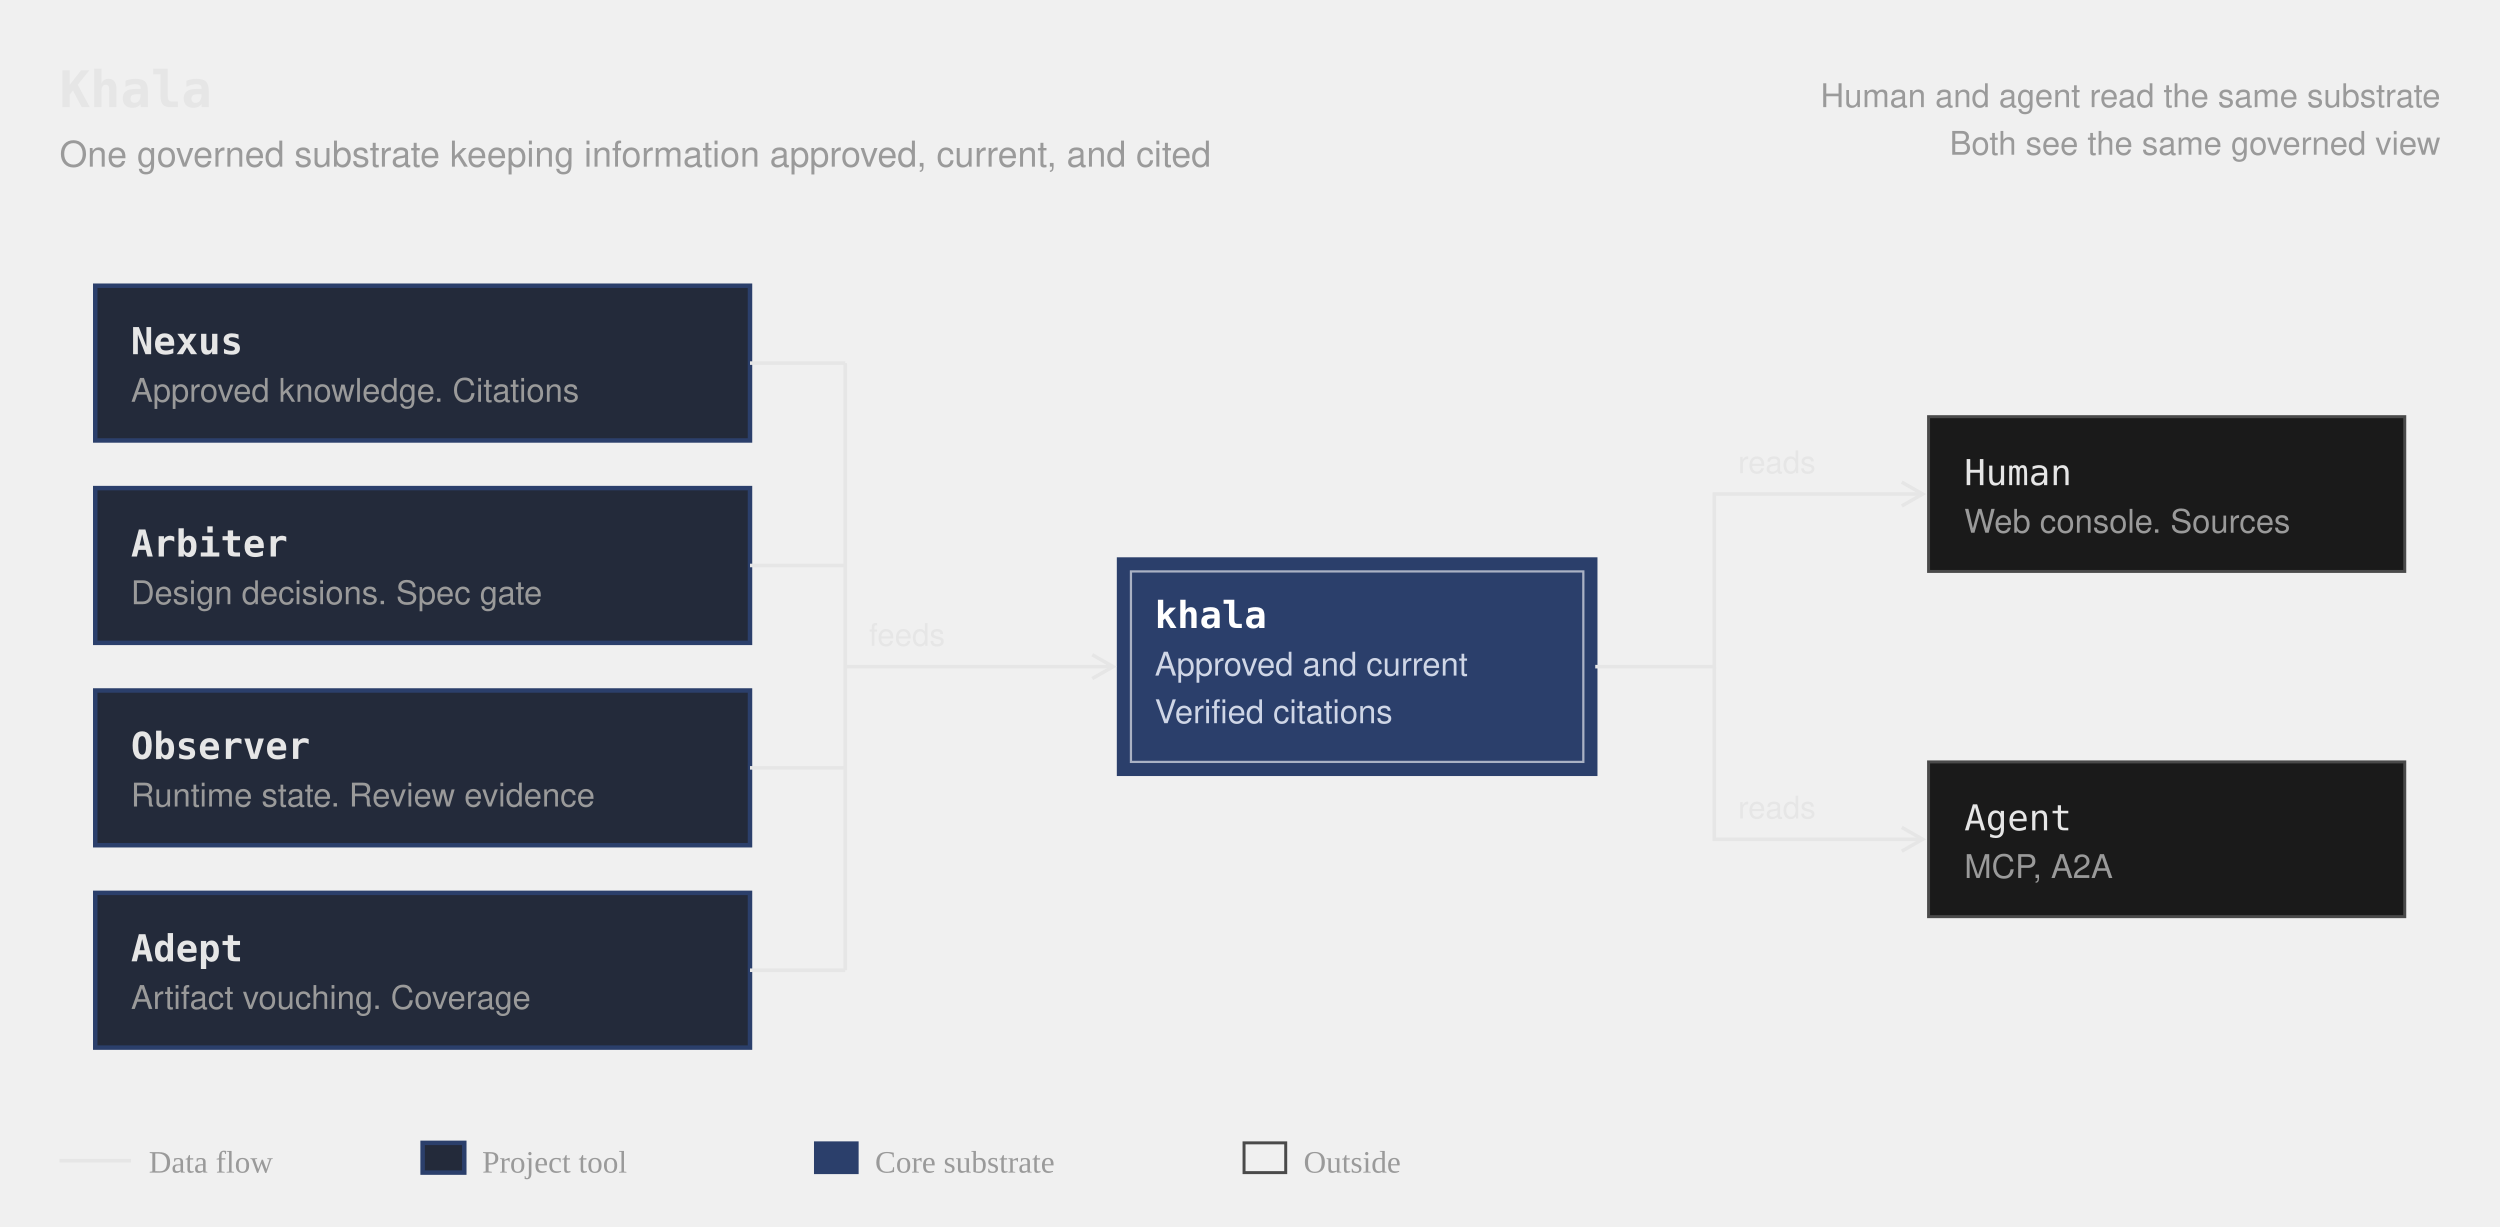
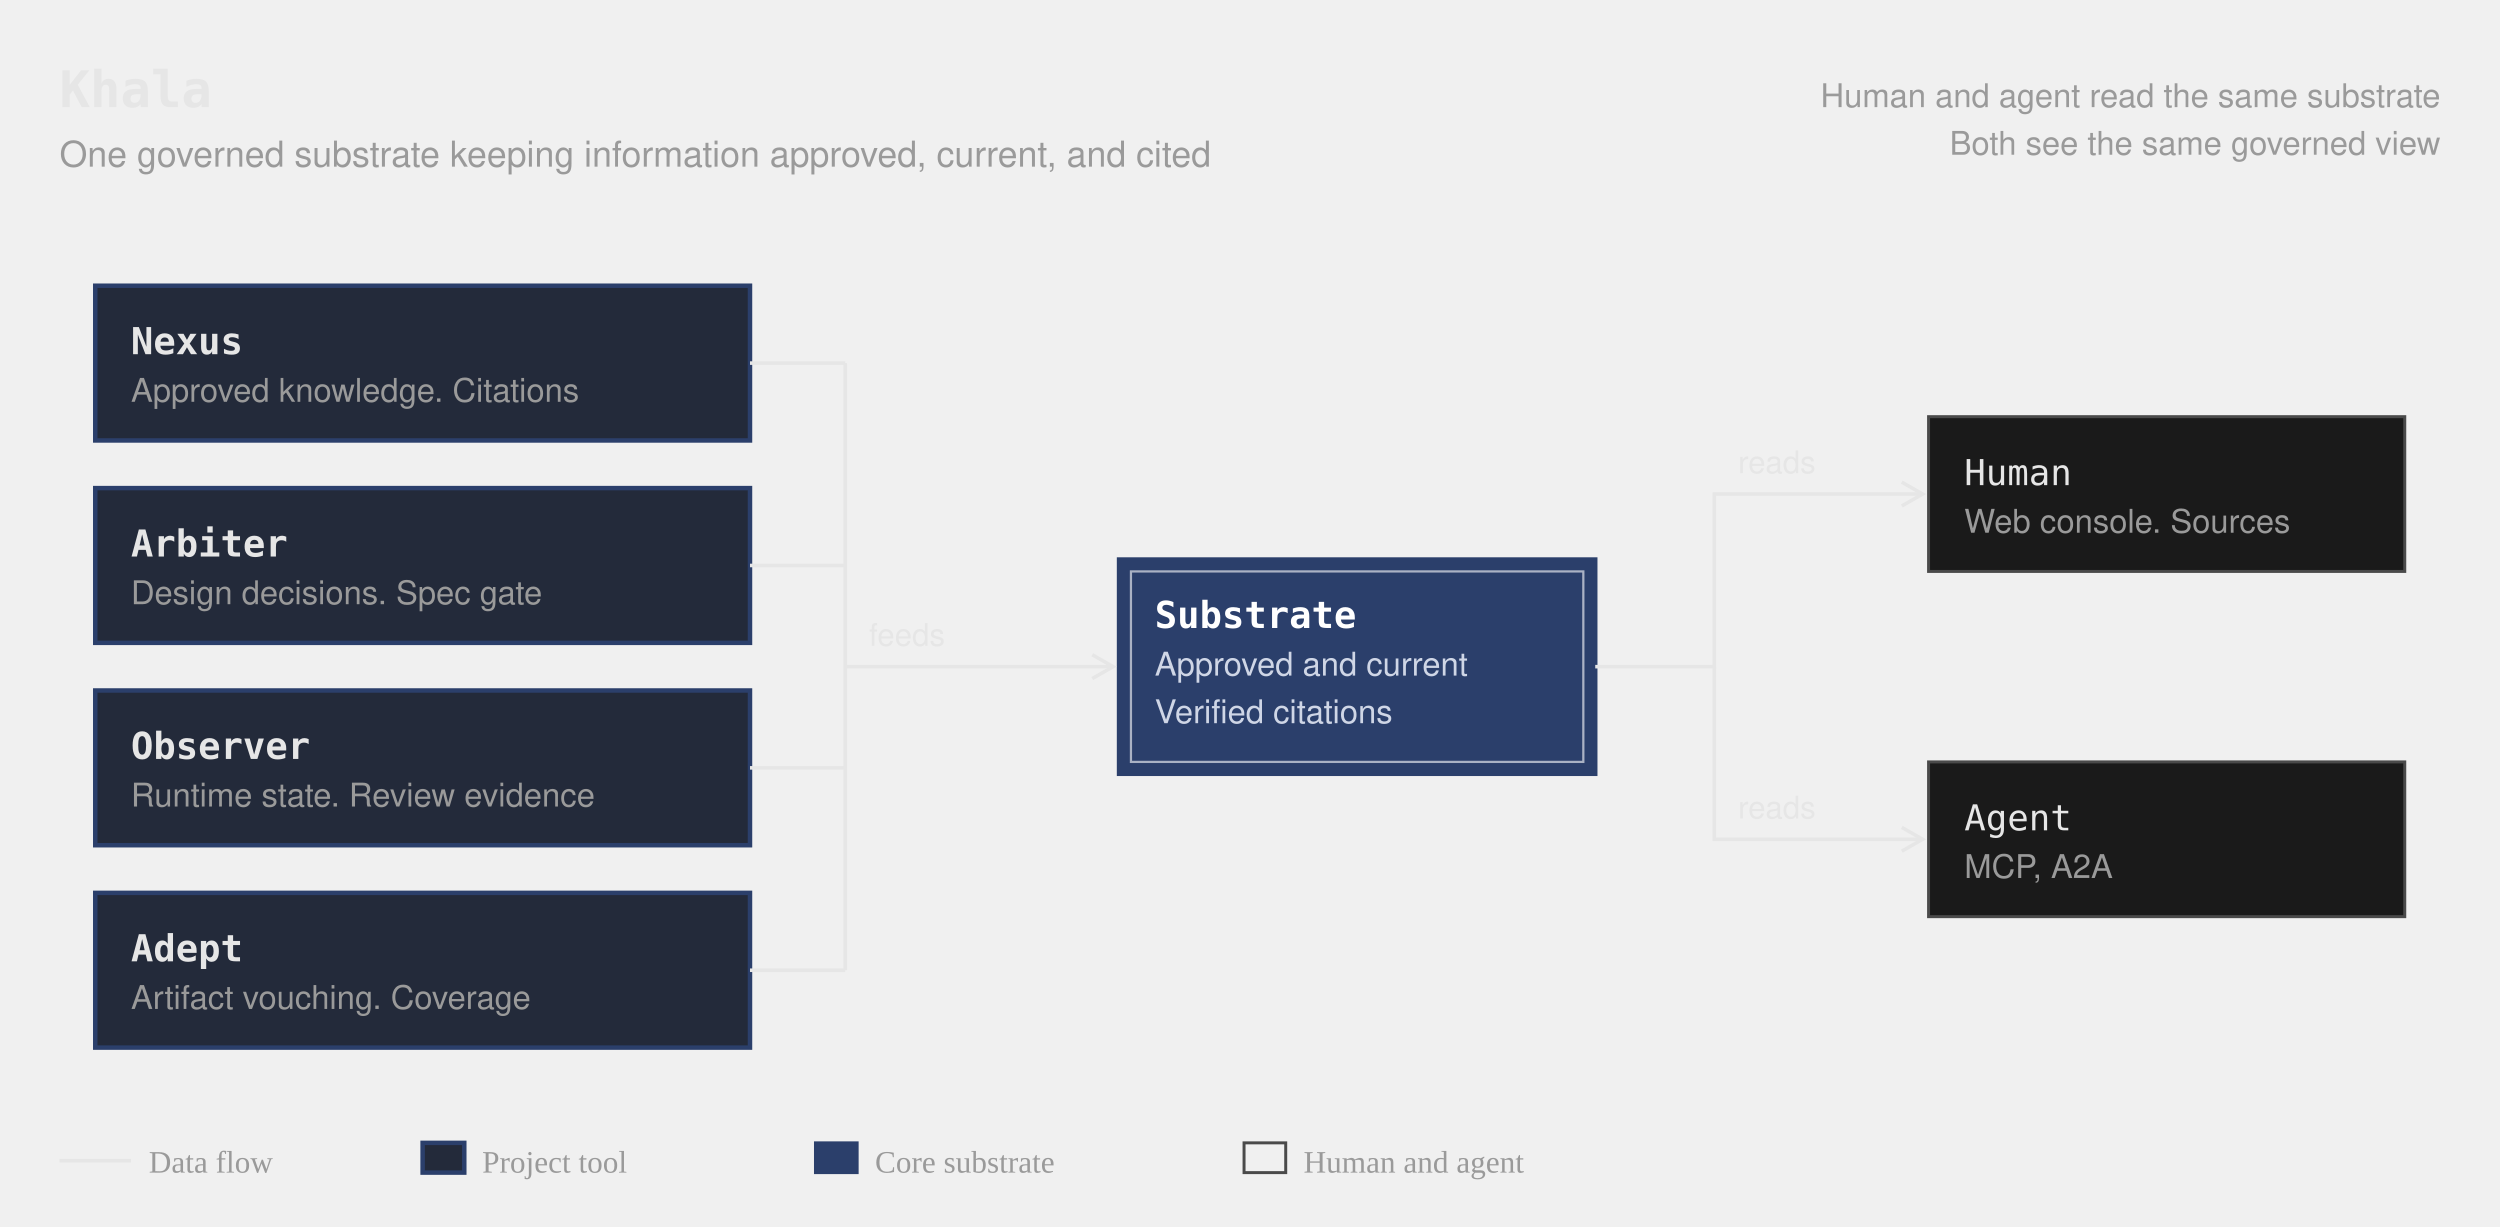
<svg xmlns="http://www.w3.org/2000/svg" width="840" height="412" viewBox="0 0 840 412" role="img" aria-label="One governed substrate keeping information approved, current, and cited">
  <defs>
    <marker id="data" markerUnits="userSpaceOnUse" markerWidth="10" markerHeight="10" refX="8" refY="5" orient="auto">
      <path d="M1,1 L8,5 L1,9" fill="none" stroke="#e6e6e6" stroke-width="1.2" />
    </marker>
    <marker id="cmd" markerUnits="userSpaceOnUse" markerWidth="10" markerHeight="10" refX="8" refY="5" orient="auto">
      <path d="M0,1 L9,5 L0,9 Z" fill="#d4654a" />
    </marker>
  </defs>
  <g font-family="'Helvetica Neue', Helvetica, Arial, 'Apple SD Gothic Neo', 'Malgun Gothic', 'Noto Sans KR', 'Noto Sans CJK KR', sans-serif" fill="#e6e6e6">
    <text x="20" y="36" font-size="17" font-weight="700" font-family="Menlo, Consolas, 'DejaVu Sans Mono', monospace">Khala</text>
    <text x="20" y="56" font-size="12" fill="#9a9a9a">One governed substrate keeping information approved, current, and cited</text>
    <text x="820" y="36" font-size="11" fill="#9a9a9a" text-anchor="end">Human and agent read the same substrate</text>
    <text x="820" y="52" font-size="11" fill="#9a9a9a" text-anchor="end">Both see the same governed view</text>
    <rect x="32" y="96" width="220" height="52" fill="#232a3a" stroke="#2b3f6b" stroke-width="1.5" />
    <text x="44" y="119" font-size="12.5" font-weight="700" font-family="Menlo, Consolas, 'DejaVu Sans Mono', monospace">Nexus</text>
    <text x="44" y="135" font-size="11" fill="#9a9a9a">Approved knowledge. Citations</text>
    <rect x="32" y="164" width="220" height="52" fill="#232a3a" stroke="#2b3f6b" stroke-width="1.5" />
    <text x="44" y="187" font-size="12.5" font-weight="700" font-family="Menlo, Consolas, 'DejaVu Sans Mono', monospace">Arbiter</text>
    <text x="44" y="203" font-size="11" fill="#9a9a9a">Design decisions. Spec gate</text>
    <rect x="32" y="232" width="220" height="52" fill="#232a3a" stroke="#2b3f6b" stroke-width="1.5" />
    <text x="44" y="255" font-size="12.5" font-weight="700" font-family="Menlo, Consolas, 'DejaVu Sans Mono', monospace">Observer</text>
    <text x="44" y="271" font-size="11" fill="#9a9a9a">Runtime state. Review evidence</text>
    <rect x="32" y="300" width="220" height="52" fill="#232a3a" stroke="#2b3f6b" stroke-width="1.5" />
    <text x="44" y="323" font-size="12.5" font-weight="700" font-family="Menlo, Consolas, 'DejaVu Sans Mono', monospace">Adept</text>
    <text x="44" y="339" font-size="11" fill="#9a9a9a">Artifact vouching. Coverage</text>
    <rect x="376" y="188" width="160" height="72" fill="#2b3f6b" stroke="#2b3f6b" stroke-width="1.5" />
    <rect x="380" y="192" width="152" height="64" fill="none" stroke="#ffffff" stroke-width="0.75" stroke-opacity="0.6" />
-     <text x="388" y="211" font-size="12.5" fill="#ffffff" font-weight="700" font-family="Menlo, Consolas, 'DejaVu Sans Mono', monospace">khala</text>
+     <text x="388" y="211" font-size="12.5" fill="#ffffff" font-weight="700" font-family="Menlo, Consolas, 'DejaVu Sans Mono', monospace">Substrate</text>
    <text x="388" y="227" font-size="11" fill="#cfd6e6">Approved and current</text>
    <text x="388" y="243" font-size="11" fill="#cfd6e6">Verified citations</text>
    <rect x="648" y="140" width="160" height="52" fill="#1a1a1a" stroke="#4a4a4a" />
    <text x="660" y="163" font-size="12" font-family="Menlo, Consolas, 'DejaVu Sans Mono', monospace">Human</text>
    <text x="660" y="179" font-size="11" fill="#9a9a9a">Web console. Sources</text>
    <rect x="648" y="256" width="160" height="52" fill="#1a1a1a" stroke="#4a4a4a" />
    <text x="660" y="279" font-size="12" font-family="Menlo, Consolas, 'DejaVu Sans Mono', monospace">Agent</text>
    <text x="660" y="295" font-size="11" fill="#9a9a9a">MCP, A2A</text>
    <g fill="none" stroke="#e6e6e6" stroke-width="1.2">
      <path d="M252,122 H284" />
      <path d="M252,190 H284" />
      <path d="M252,258 H284" />
      <path d="M252,326 H284" />
      <path d="M284,122 V326" />
      <path d="M284,224 H374" marker-end="url(#data)" />
      <path d="M536,224 H576 V166 H646" marker-end="url(#data)" />
      <path d="M576,224 V282 H646" marker-end="url(#data)" />
    </g>
    <g font-size="10.5" fill="#e6e6e6">
      <text x="292" y="217" font-size="10.5">feeds</text>
      <text x="584" y="159" font-size="10.5">reads</text>
      <text x="584" y="275" font-size="10.5">reads</text>
    </g>
  </g>
  <g font-size="10.5" fill="#9a9a9a">
    <path d="M20,390 H44" fill="none" stroke="#e6e6e6" stroke-width="1.2" />
    <text x="50" y="394">Data flow</text>
    <rect x="142" y="384" width="14" height="10" fill="#232a3a" stroke="#2b3f6b" stroke-width="1.5" />
    <text x="162" y="394">Project tool</text>
    <rect x="274" y="384" width="14" height="10" fill="#2b3f6b" stroke="#2b3f6b" />
    <text x="294" y="394">Core substrate</text>
    <rect x="418" y="384" width="14" height="10" fill="none" stroke="#4a4a4a" />
-     <text x="438" y="394">Outside</text>
+     <text x="438" y="394">Human and agent</text>
  </g>
</svg>
